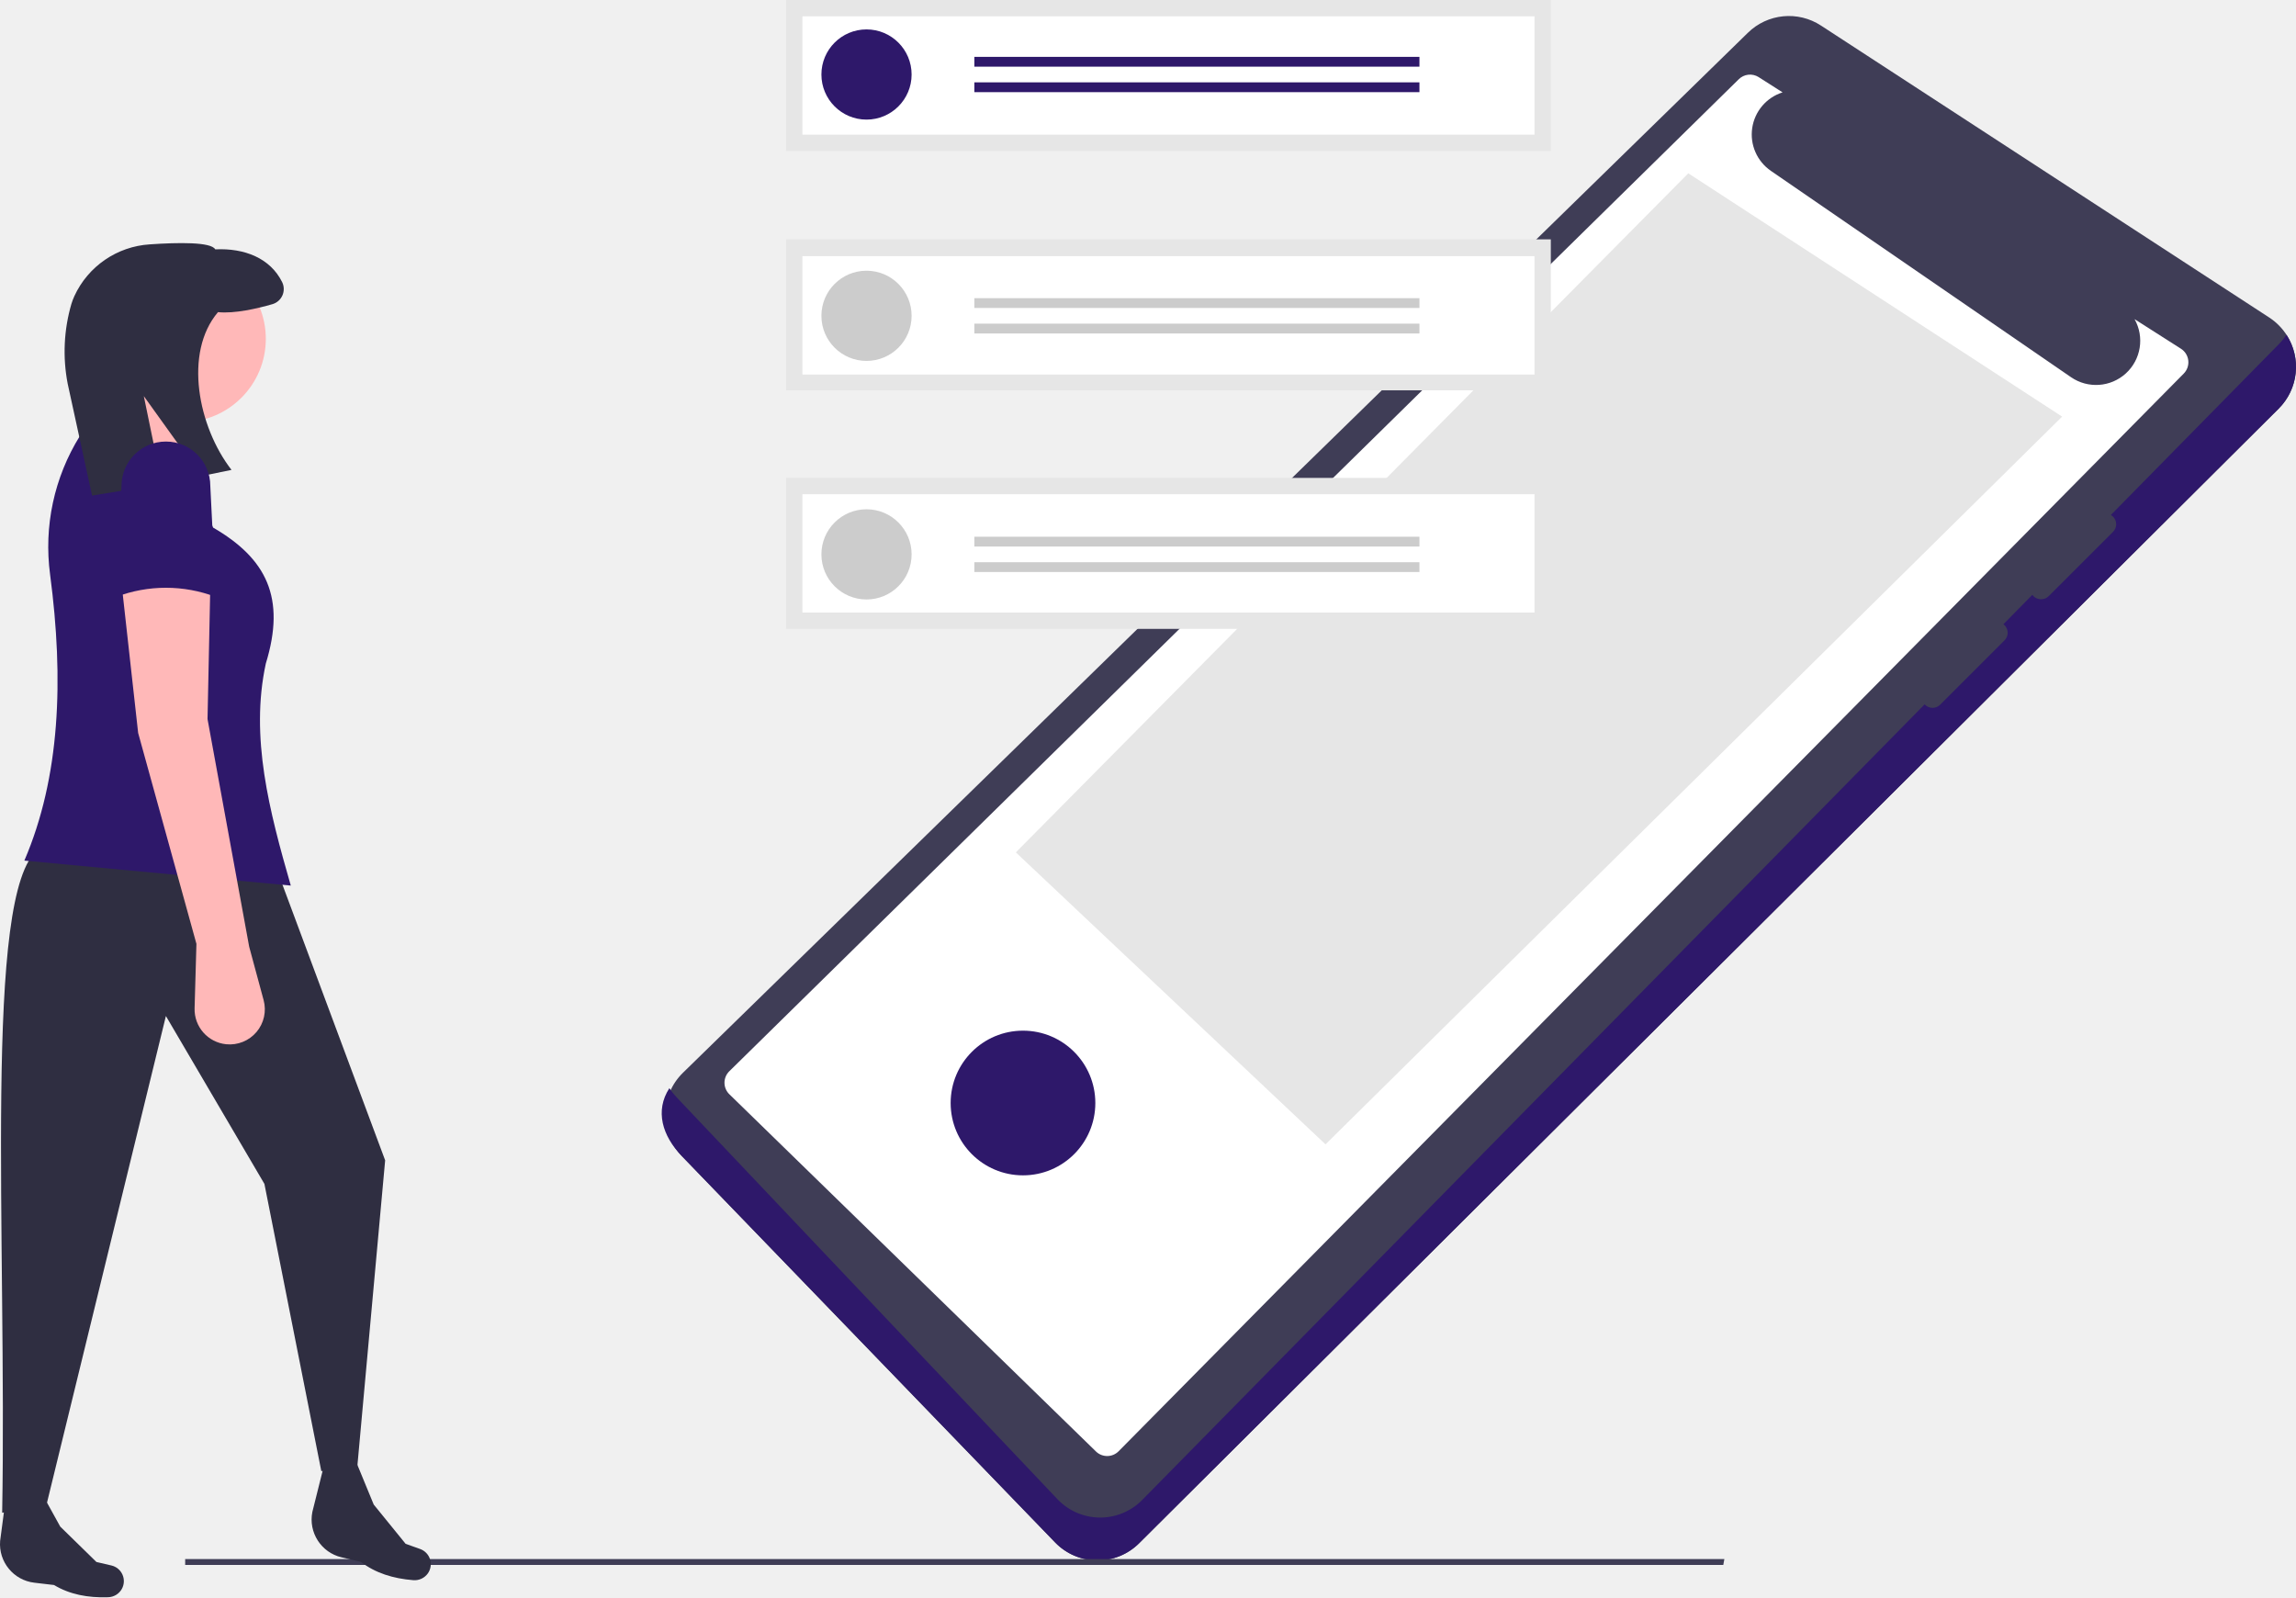
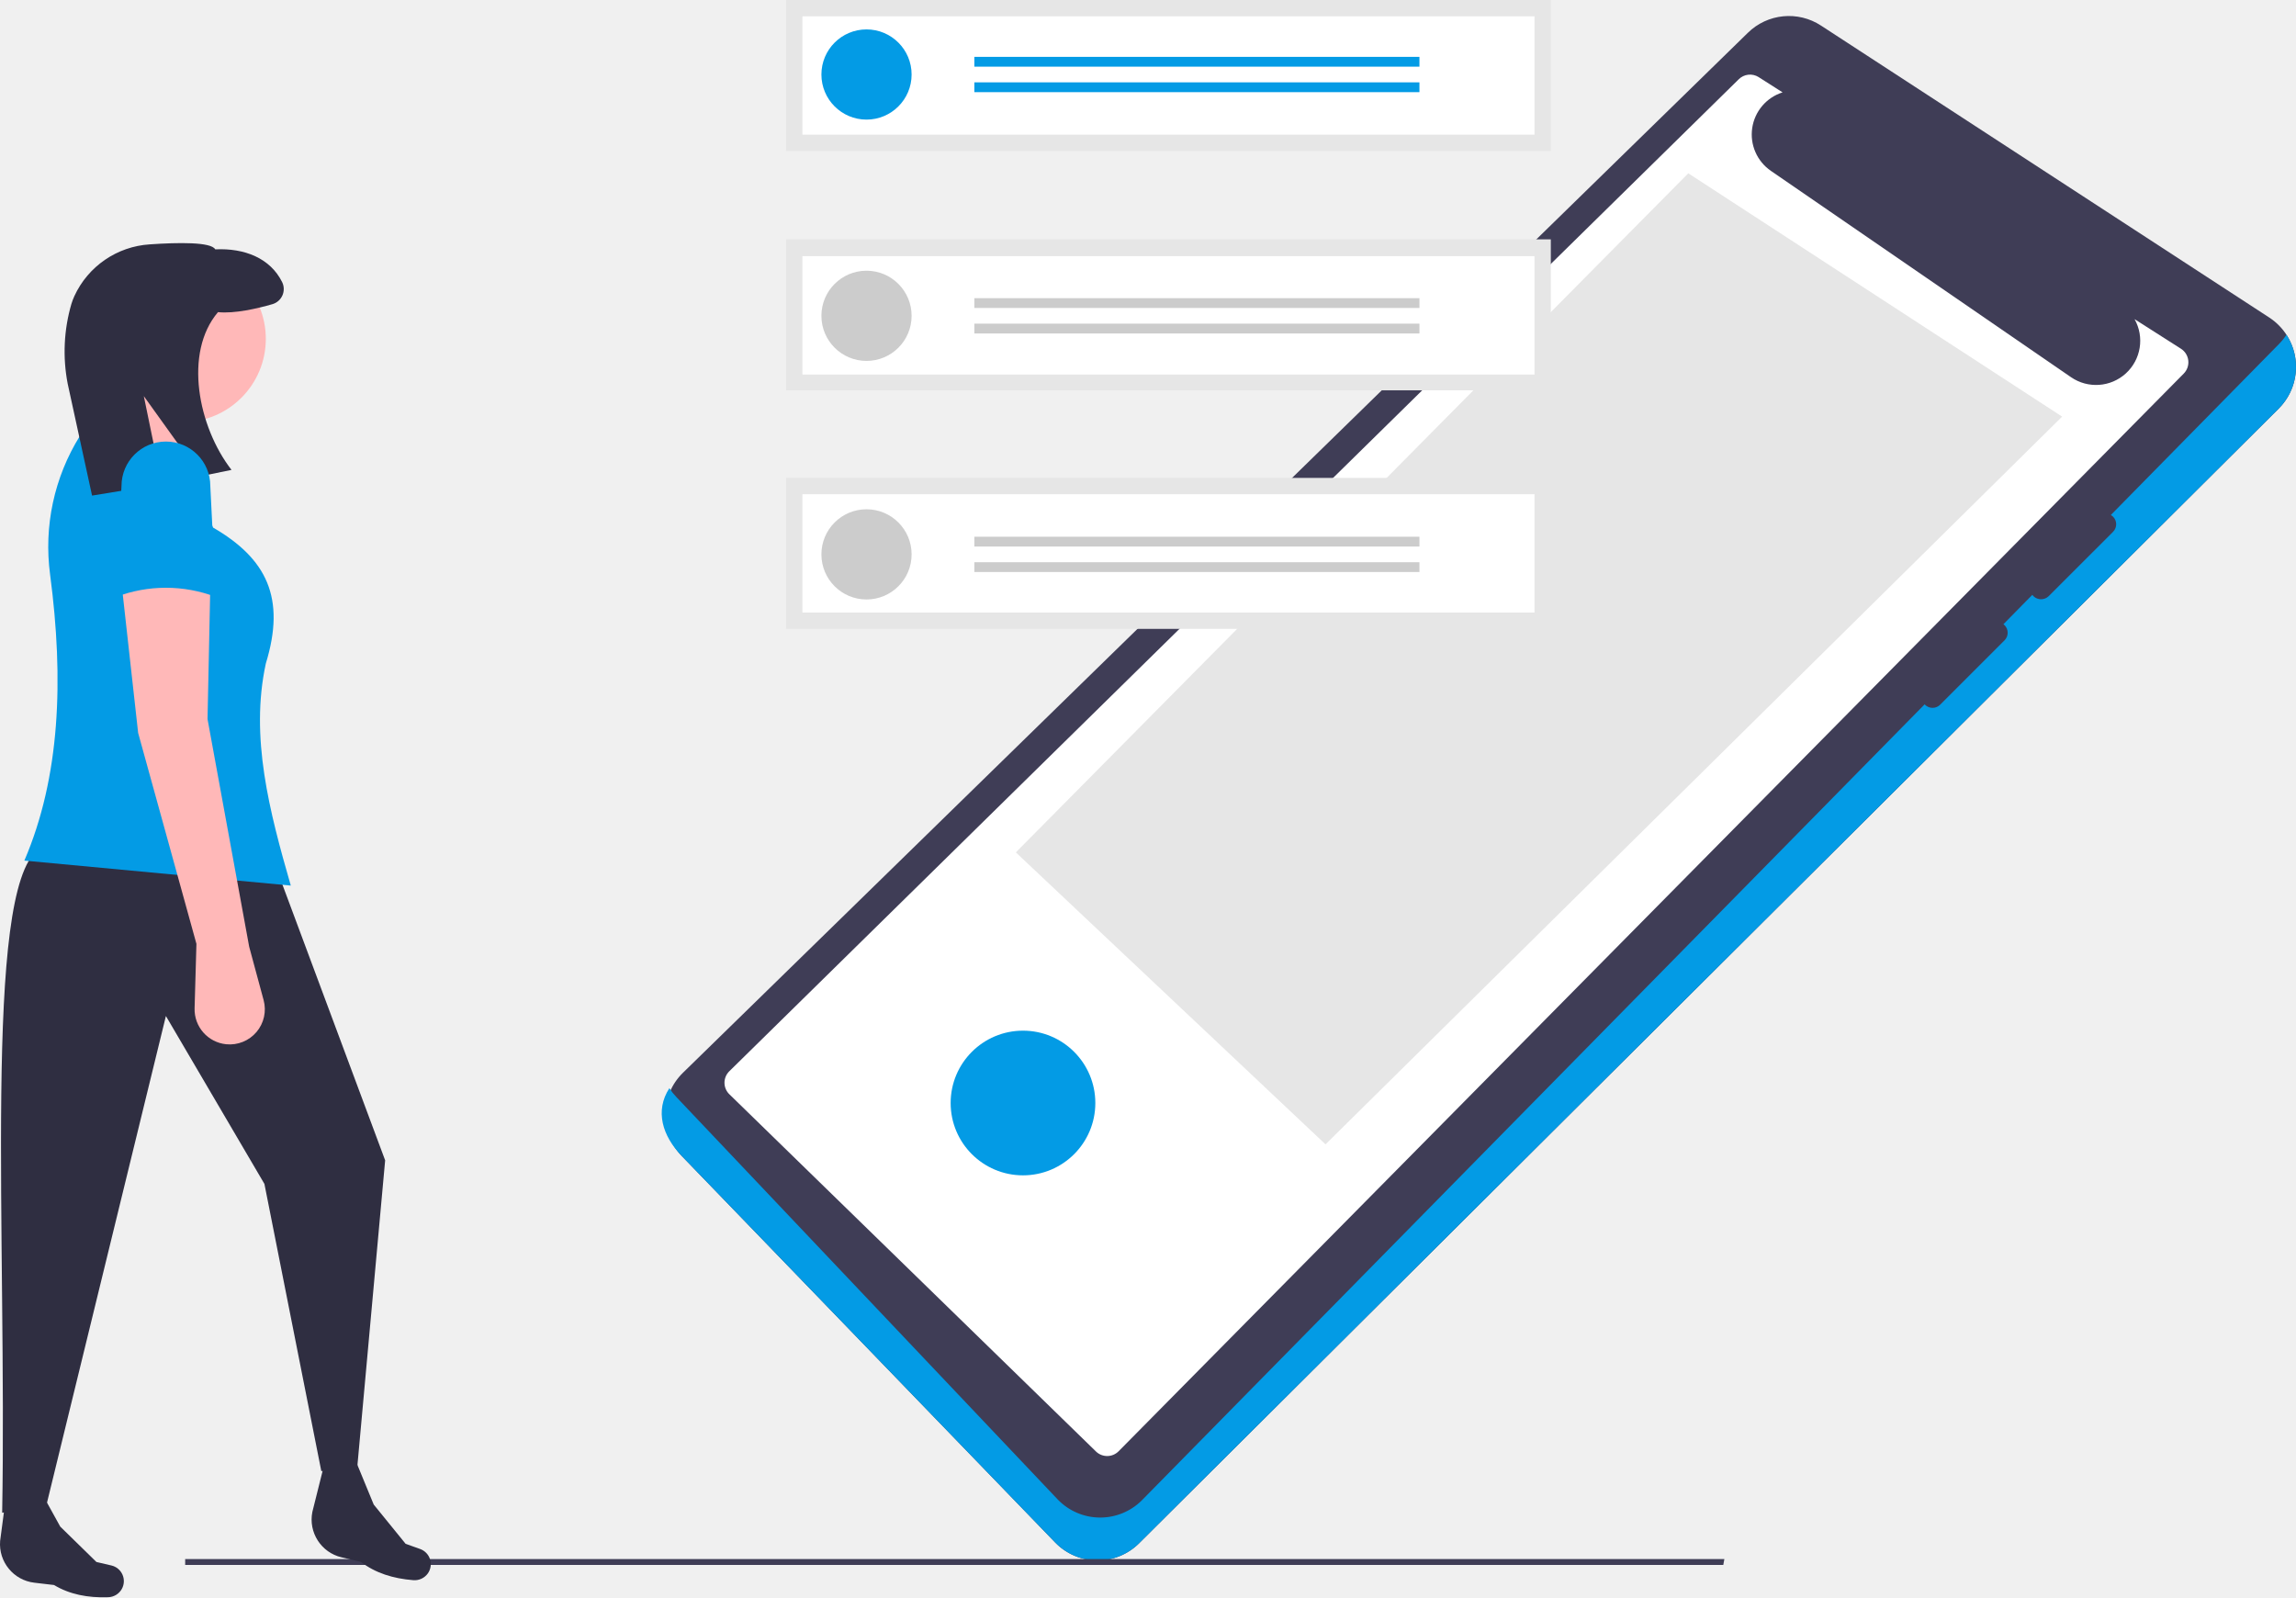
<svg xmlns="http://www.w3.org/2000/svg" id="a3f5ff23-4296-4538-8667-ded3127d147a" data-name="Layer 1" width="856.946" height="596.18" viewBox="0 0 856.946 596.18">
  <path d="M426.409,552.324a22.049,22.049,0,0,0-.45,31.025L565.34,727.607a22,22,0,0,0,31.344.303l425.312-423.469a22.002,22.002,0,0,0-3.517-34.024L851.237,161.487a21.871,21.871,0,0,0-27.378,2.695Z" transform="translate(-171.5272 -151.9099)" fill="#3f3d56" />
-   <path d="M1024.911,276.849a22.143,22.143,0,0,1-2.916,3.592L597.683,711.91a22,22,0,0,1-31.344-.303L423.959,561.349a21.907,21.907,0,0,1-2.602-3.281c-5.46,8.4-2.636,17.79,4.602,25.281L565.34,727.607a22,22,0,0,0,31.344.303l425.312-423.469a22.008,22.008,0,0,0,2.916-27.592Z" transform="translate(-171.5272 -151.9099)" fill="#2e186a" />
+   <path d="M1024.911,276.849a22.143,22.143,0,0,1-2.916,3.592L597.683,711.91a22,22,0,0,1-31.344-.303L423.959,561.349a21.907,21.907,0,0,1-2.602-3.281c-5.46,8.4-2.636,17.79,4.602,25.281L565.34,727.607a22,22,0,0,0,31.344.303l425.312-423.469a22.008,22.008,0,0,0,2.916-27.592Z" transform="translate(-171.5272 -151.9099)" fill="#039BE5" />
  <path d="M985.532,282.068,968.224,271.033a16.49,16.49,0,0,1-23.734,21.652l-112-77a16.48,16.48,0,0,1,4.357-29.301l-8.917-5.685a6,6,0,0,0-7.494.842L443.661,551.809a6,6,0,0,0,.152,8.583L580.648,693.723a6,6,0,0,0,8.352-.116L986.542,291.377A6,6,0,0,0,985.532,282.068Z" transform="translate(-171.5272 -151.9099)" fill="#fff" />
  <polygon points="379.147 318.14 494.73 427.118 769.652 155.498 630.127 64.683 379.147 318.14" fill="#e6e6e6" />
  <path d="M930.494,374.442a4.097,4.097,0,0,0,5.657,0l24.042-24.041a4.006,4.006,0,0,0,0-5.657,4.097,4.097,0,0,0-5.657,0l-24.042,24.042a4.006,4.006,0,0,0,0,5.657Z" transform="translate(-171.5272 -151.9099)" fill="#3f3d56" />
  <path d="M889.994,414.942a4.007,4.007,0,0,0,5.657,0l24.042-24.042a4,4,0,0,0-5.657-5.657l-24.042,24.042A4.006,4.006,0,0,0,889.994,414.942Z" transform="translate(-171.5272 -151.9099)" fill="#3f3d56" />
-   <circle cx="381.816" cy="411.683" r="27" fill="#2e186a" />
+   <circle cx="381.816" cy="411.683" r="27" fill="#039BE5" />
  <polygon points="643.194 584.088 69.113 584.088 69.113 581.907 643.589 581.907 643.194 584.088" fill="#3f3d56" />
  <rect x="293.407" y="178.372" width="285.41" height="56.35" fill="#e6e6e6" />
  <rect x="293.407" y="89.333" width="285.41" height="56.35" fill="#e6e6e6" />
  <rect x="293.407" width="285.41" height="56.35" fill="#e6e6e6" />
  <path d="M471.018,202.175h273.241V157.994H471.018Z" transform="translate(-171.5272 -151.9099)" fill="#fff" />
  <path d="M471.018,291.704h273.241V247.523H471.018Z" transform="translate(-171.5272 -151.9099)" fill="#fff" />
  <path d="M471.018,380.547H744.259V336.366H471.018Z" transform="translate(-171.5272 -151.9099)" fill="#fff" />
-   <circle cx="323.411" cy="27.809" r="16.832" fill="#2e186a" />
-   <rect x="363.661" y="21.223" width="166.123" height="3.659" fill="#2e186a" />
-   <rect x="363.661" y="30.736" width="166.123" height="3.659" fill="#2e186a" />
+   <circle cx="323.411" cy="27.809" r="16.832" fill="#039BE5" />
+   <rect x="363.661" y="21.223" width="166.123" height="3.659" fill="#039BE5" />
+   <rect x="363.661" y="30.736" width="166.123" height="3.659" fill="#039BE5" />
  <circle cx="323.411" cy="117.873" r="16.832" fill="#ccc" />
  <rect x="363.661" y="111.287" width="166.123" height="3.659" fill="#ccc" />
  <rect x="363.661" y="120.801" width="166.123" height="3.659" fill="#ccc" />
  <circle cx="323.411" cy="206.913" r="16.832" fill="#ccc" />
  <rect x="363.661" y="200.327" width="166.123" height="3.659" fill="#ccc" />
  <rect x="363.661" y="209.84" width="166.123" height="3.659" fill="#ccc" />
  <path d="M184.33,742.634l7.363.865c5.816,3.506,12.642,4.826,20.202,4.558a6.058,6.058,0,0,0,5.132-3.145h0a6.004,6.004,0,0,0-3.917-8.708l-5.595-1.303L194.015,721.697,185.871,706.958l-11.83,1.357-2.463,18.722h0A14.492,14.492,0,0,0,184.33,742.634Z" transform="translate(-171.5272 -151.9099)" fill="#2f2e41" />
  <path d="M299.004,733.162l7.216,1.698c5.378,4.146,12.01,6.235,19.551,6.83a6.058,6.058,0,0,0,5.457-2.54h0a6.004,6.004,0,0,0-2.899-9.097l-5.41-1.932-11.908-14.656L304.6,697.894H292.692l-4.58,18.319v0A14.492,14.492,0,0,0,299.004,733.162Z" transform="translate(-171.5272 -151.9099)" fill="#2f2e41" />
  <path d="M304.92,698.93l-13.466,2.072-21.235-107.208-36.772-62.668L188.907,713.431l-16.573,3.107c1.858-102.664-7.212-231.912,13.466-247.563l90.117,10.358L315.278,584.988Z" transform="translate(-171.5272 -151.9099)" fill="#2f2e41" />
  <circle cx="68.135" cy="126.473" r="31.075" fill="#ffb8b8" />
  <polygon points="24.63 174.121 61.92 180.336 71.243 147.189 44.311 138.903 24.63 174.121" fill="#ffb8b8" />
-   <path d="M180.62,473.119l99.44,9.322c-7.972-27.72-15.276-55.343-9.322-82.866,7.56-24.572.263-39.184-19.681-50.756L237.591,318.78l-36.254-4.143,0,0a78.256,78.256,0,0,0-11.108,51.75C195.395,405.565,194,441.92,180.62,473.119Z" transform="translate(-171.5272 -151.9099)" fill="#2e186a" />
+   <path d="M180.62,473.119l99.44,9.322c-7.972-27.72-15.276-55.343-9.322-82.866,7.56-24.572.263-39.184-19.681-50.756L237.591,318.78l-36.254-4.143,0,0a78.256,78.256,0,0,0-11.108,51.75C195.395,405.565,194,441.92,180.62,473.119Z" transform="translate(-171.5272 -151.9099)" fill="#039BE5" />
  <path d="M227.443,243.116c10.613-.733,22.883-.935,24.42,1.86,10.99-.514,20.561,3.32,24.976,12.241a5.879,5.879,0,0,1-3.673,8.233c-5.575,1.607-14.073,3.596-20.273,2.961-12.877,15.139-7.459,42.751,5.04,58.882l-11.295,2.315L225.206,299.762l6.763,32.854-26.082,4.266-9.097-41.751a63.465,63.465,0,0,1,1.396-29.822,23.967,23.967,0,0,1,1.092-2.868A33.3,33.3,0,0,1,227.443,243.116Z" transform="translate(-171.5272 -151.9099)" fill="#2f2e41" />
  <path d="M244.842,504.194l-.687,24.048a13.112,13.112,0,0,0,11.802,13.421h0a13.112,13.112,0,0,0,13.962-16.468l-5.396-19.966L248.985,420.291l1.036-49.72-33.147-1.036,6.215,55.935Z" transform="translate(-171.5272 -151.9099)" fill="#ffb8b8" />
-   <path d="M214.803,374.715a52.381,52.381,0,0,1,37.29,0l-2.072-41.433a16.573,16.573,0,0,0-16.573-16.573h0a16.573,16.573,0,0,0-16.573,16.573Z" transform="translate(-171.5272 -151.9099)" fill="#2e186a" />
+   <path d="M214.803,374.715a52.381,52.381,0,0,1,37.29,0l-2.072-41.433a16.573,16.573,0,0,0-16.573-16.573h0a16.573,16.573,0,0,0-16.573,16.573Z" transform="translate(-171.5272 -151.9099)" fill="#039BE5" />
</svg>
